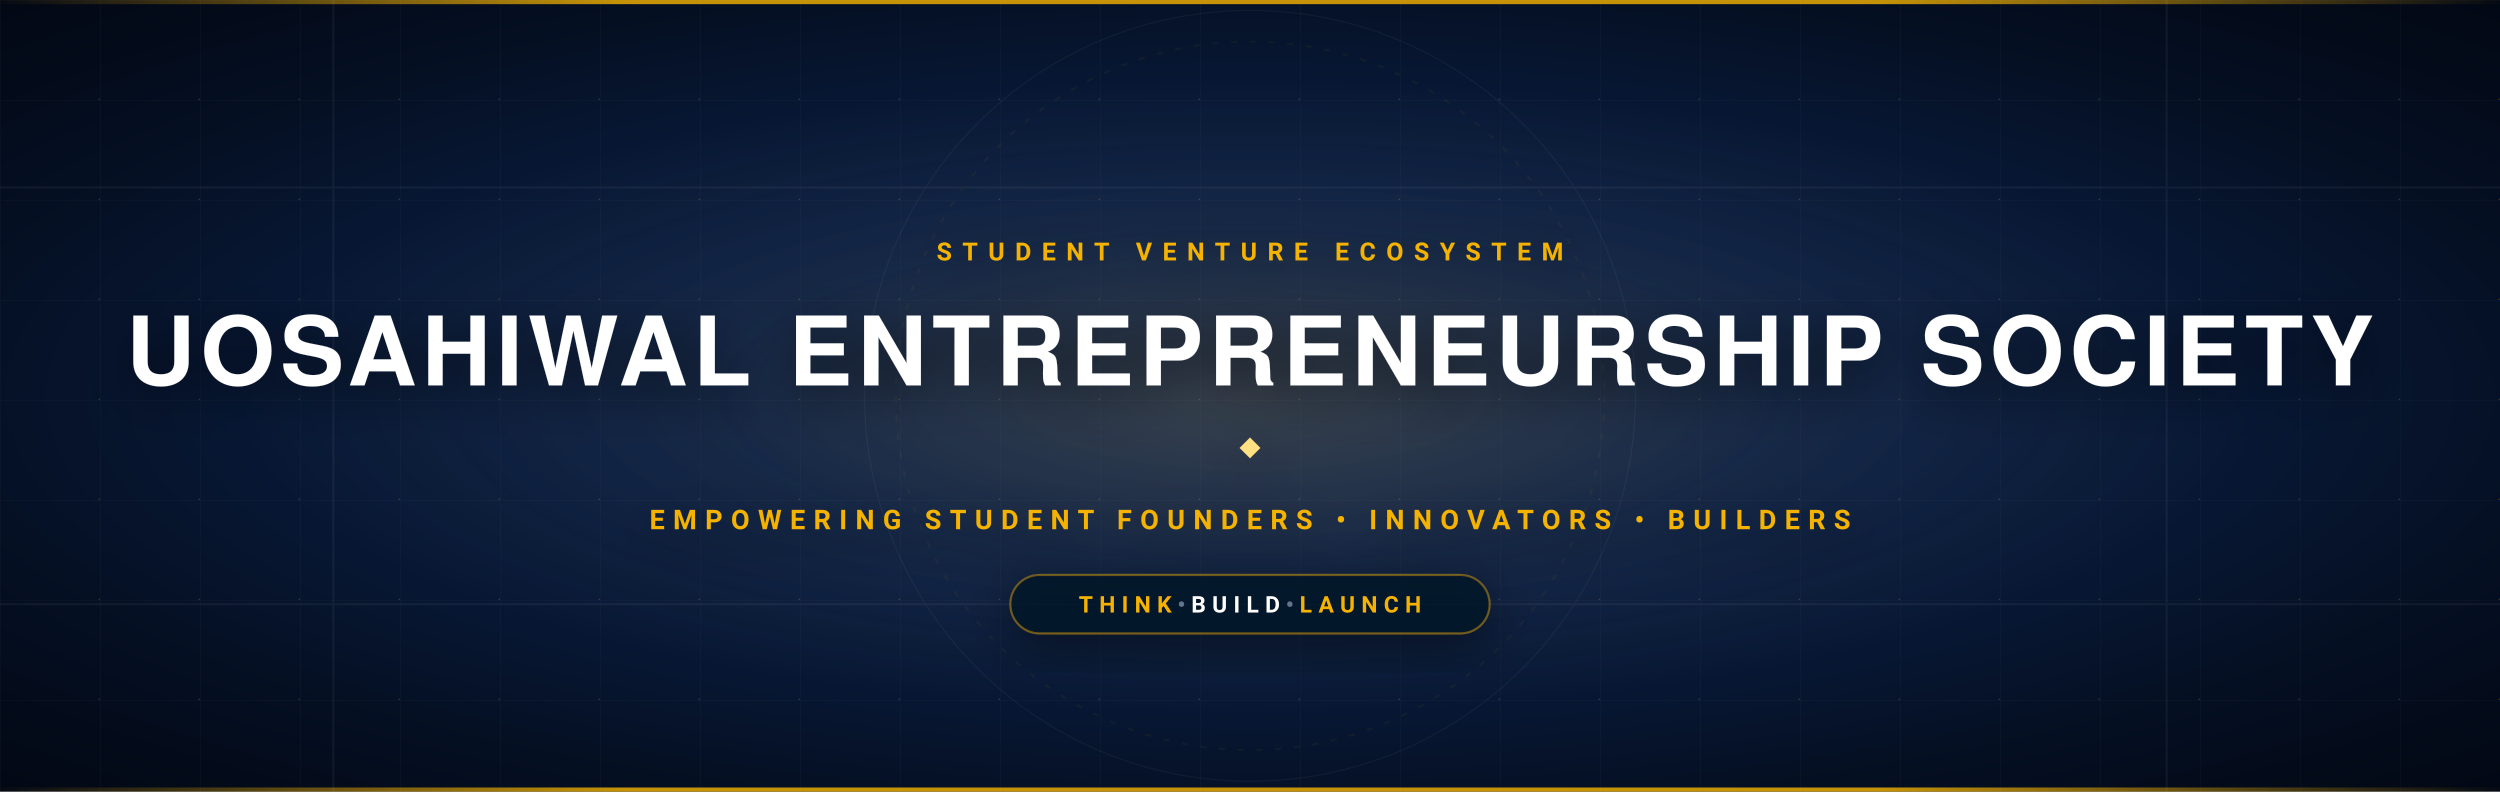
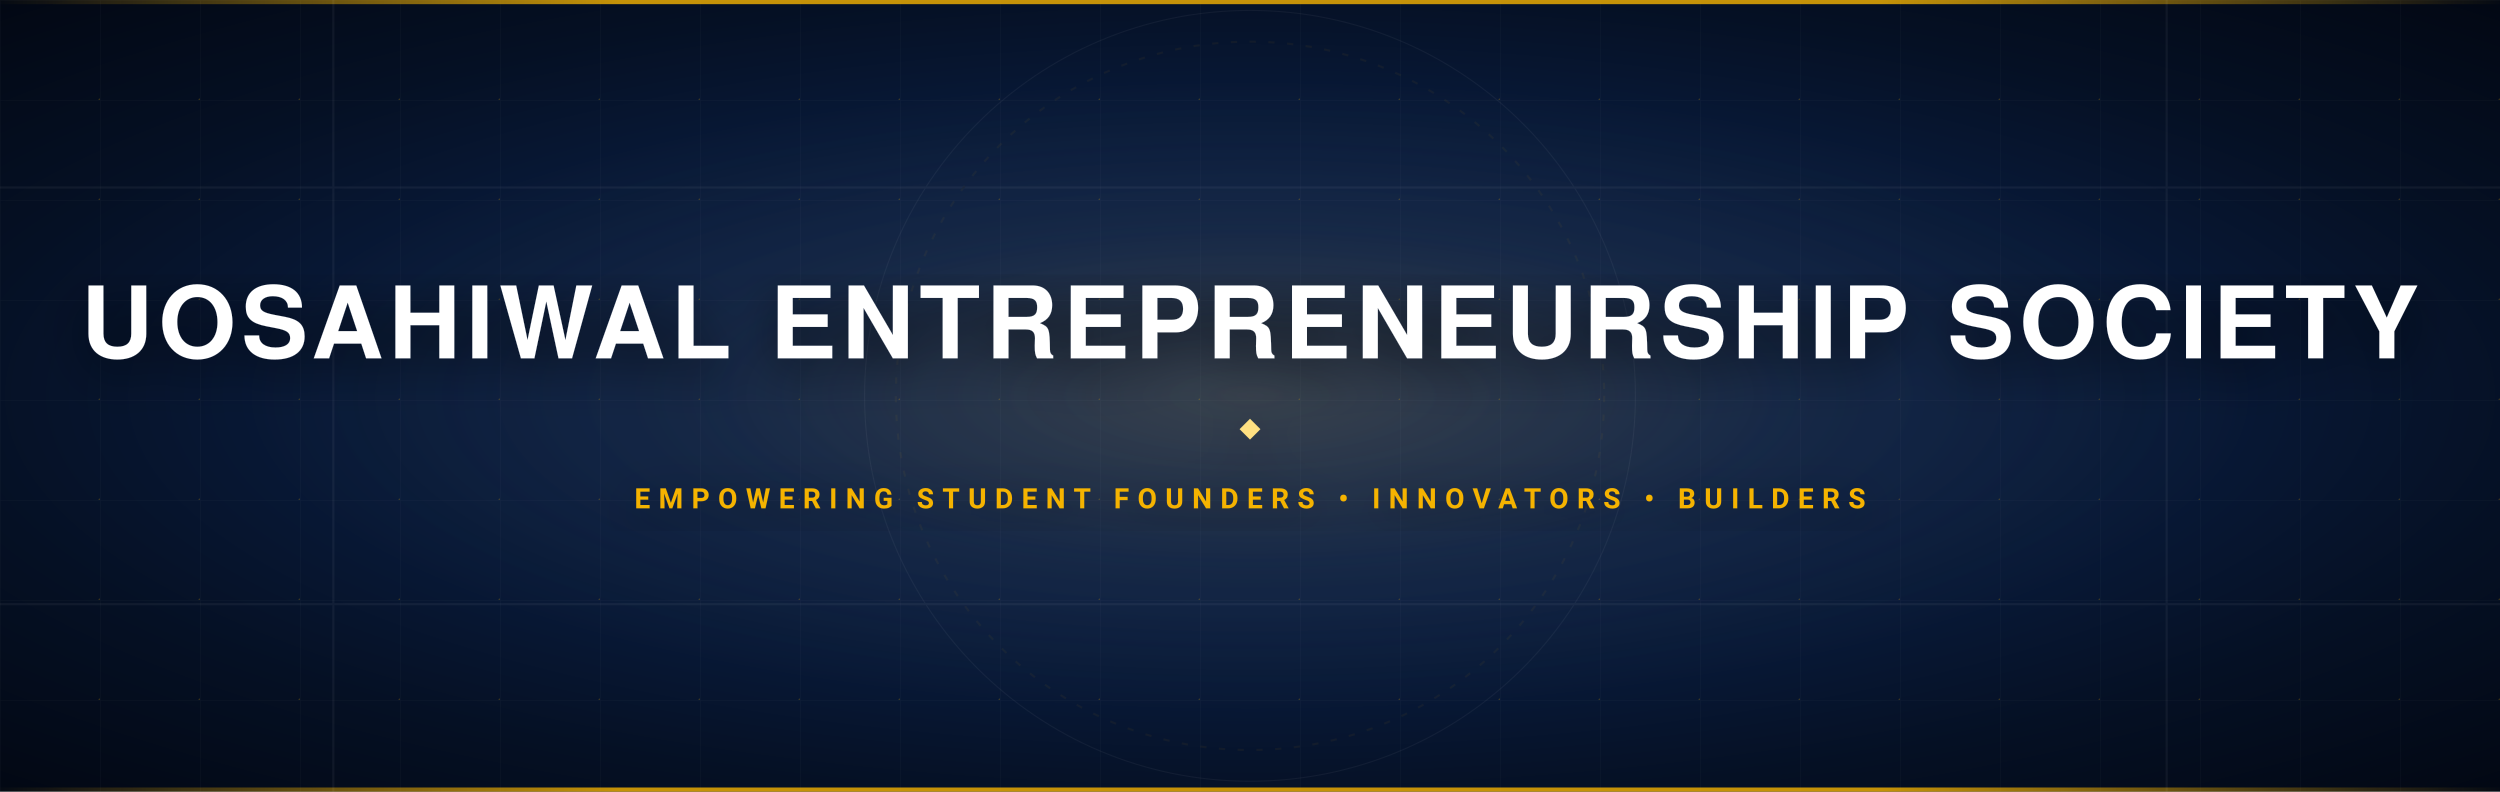
<svg xmlns="http://www.w3.org/2000/svg" viewBox="0 0 1200 380" width="1200" height="380">
  <defs>
    <radialGradient id="typoLuxGlow" cx="50%" cy="50%" r="72%">
      <stop offset="0%" stop-color="#142c5c" />
      <stop offset="38%" stop-color="#0a1f44" />
      <stop offset="72%" stop-color="#051024" />
      <stop offset="100%" stop-color="#020712" />
    </radialGradient>
    <radialGradient id="typoGoldHalo" cx="50%" cy="50%" r="40%">
      <stop offset="0%" stop-color="#f5b301" stop-opacity="0.16" />
      <stop offset="55%" stop-color="#f5b301" stop-opacity="0.04" />
      <stop offset="100%" stop-color="#f5b301" stop-opacity="0" />
    </radialGradient>
    <linearGradient id="goldAccentGrad" x1="0%" y1="0%" x2="100%" y2="0%">
      <stop offset="0%" stop-color="#ffe082" />
      <stop offset="50%" stop-color="#f5b301" />
      <stop offset="100%" stop-color="#c98a00" />
    </linearGradient>
    <linearGradient id="edgeHairline" x1="0%" y1="0%" x2="100%" y2="0%">
      <stop offset="0%" stop-color="#f5b301" stop-opacity="0" />
      <stop offset="25%" stop-color="#f5b301" stop-opacity="0.8" />
      <stop offset="75%" stop-color="#f5b301" stop-opacity="0.8" />
      <stop offset="100%" stop-color="#f5b301" stop-opacity="0" />
    </linearGradient>
    <linearGradient id="dividerTaper" x1="0%" y1="0%" x2="100%" y2="0%">
      <stop offset="0%" stop-color="#f5b301" stop-opacity="0" />
      <stop offset="50%" stop-color="#f5b301" stop-opacity="1" />
      <stop offset="100%" stop-color="#f5b301" stop-opacity="0" />
    </linearGradient>
    <pattern id="luxGridTypo" width="48" height="48" patternUnits="userSpaceOnUse">
      <path d="M 48 0 L 0 0 0 48" fill="none" stroke="#ffffff" stroke-width="0.75" stroke-opacity="0.03" />
      <circle cx="48" cy="48" r="0.75" fill="#f5b301" fill-opacity="0.22" />
    </pattern>
    <filter id="textDepth" x="-10%" y="-10%" width="120%" height="120%">
      <feDropShadow dx="0" dy="6" stdDeviation="12" flood-color="#000000" flood-opacity="0.6" />
    </filter>
  </defs>
  <rect width="1200" height="380" fill="url(#typoLuxGlow)" />
  <rect width="1200" height="380" fill="url(#typoGoldHalo)" />
  <rect width="1200" height="380" fill="url(#luxGridTypo)" />
  <rect y="0" width="1200" height="2" fill="url(#edgeHairline)" />
  <rect y="378" width="1200" height="2" fill="url(#edgeHairline)" />
  <g opacity="0.05" stroke="#ffffff" stroke-width="1">
    <line x1="0" y1="90" x2="1200" y2="90" />
    <line x1="0" y1="290" x2="1200" y2="290" />
    <line x1="160" y1="0" x2="160" y2="380" />
    <line x1="1040" y1="0" x2="1040" y2="380" />
    <circle cx="600" cy="190" r="170" fill="none" stroke="#f5b301" stroke-width="1" stroke-dasharray="3 6" />
    <circle cx="600" cy="190" r="185" fill="none" stroke="#ffffff" stroke-width="0.5" />
  </g>
  <g transform="translate(600, 0)" filter="url(#textDepth)">
-     <text x="0" y="125" text-anchor="middle" font-family="-apple-system, BlinkMacSystemFont, 'Segoe UI', Roboto, sans-serif" font-size="12" font-weight="700" fill="#f5b301" letter-spacing="5">
-       STUDENT VENTURE ECOSYSTEM
-     </text>
-     <text x="0" y="185" text-anchor="middle" font-family="'Oswald', 'DIN Alternate', 'Arial Narrow', 'Helvetica Neue', sans-serif" font-size="46" font-weight="700" fill="#FFFFFF" letter-spacing="2.5">
+     <text x="0" y="172" text-anchor="middle" font-family="'Oswald', 'DIN Alternate', 'Arial Narrow', 'Helvetica Neue', sans-serif" font-size="48" font-weight="700" fill="#FFFFFF" letter-spacing="2.5">
      UOSAHIWAL ENTREPRENEURSHIP SOCIETY
    </text>
-     <g transform="translate(0, 215)">
-       <line x1="-120" y1="0" x2="120" y2="0" stroke="url(#dividerTaper)" stroke-width="2" />
+     <g transform="translate(0, 206)">
+       <line x1="-140" y1="0" x2="140" y2="0" stroke="url(#dividerTaper)" stroke-width="2" />
      <polygon points="0,-5 5,0 0,5 -5,0" fill="#ffe082" />
    </g>
-     <text x="0" y="254" text-anchor="middle" font-family="-apple-system, BlinkMacSystemFont, 'Segoe UI', Roboto, sans-serif" font-size="13" font-weight="600" fill="#f5b301" letter-spacing="4">
+     <text x="0" y="244" text-anchor="middle" font-family="-apple-system, BlinkMacSystemFont, 'Segoe UI', Roboto, sans-serif" font-size="13.5" font-weight="600" fill="#f5b301" letter-spacing="4">
      EMPOWERING STUDENT FOUNDERS • INNOVATORS • BUILDERS
    </text>
-     <g transform="translate(0, 290)">
-       <rect x="-115" y="-14" width="230" height="28" rx="14" fill="#061329" fill-opacity="0.8" stroke="#f5b301" stroke-width="1" stroke-opacity="0.4" />
-       <text x="0" y="4" text-anchor="middle" font-family="-apple-system, BlinkMacSystemFont, 'Segoe UI', Roboto, sans-serif" font-size="11" font-weight="700" letter-spacing="3">
-         <tspan fill="#f5b301">THINK</tspan>
-         <tspan fill="#64748B"> • </tspan>
-         <tspan fill="#FFFFFF">BUILD</tspan>
-         <tspan fill="#64748B"> • </tspan>
-         <tspan fill="#f5b301">LAUNCH</tspan>
-       </text>
-     </g>
  </g>
</svg>
